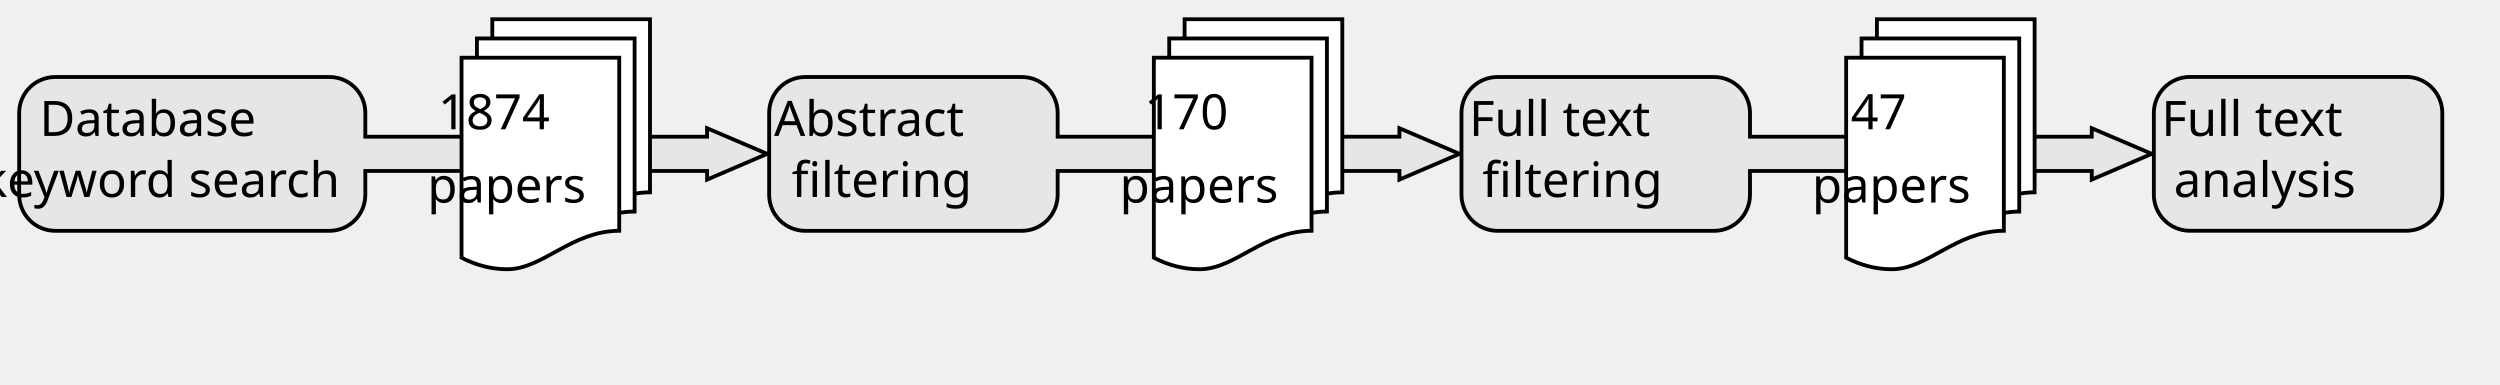
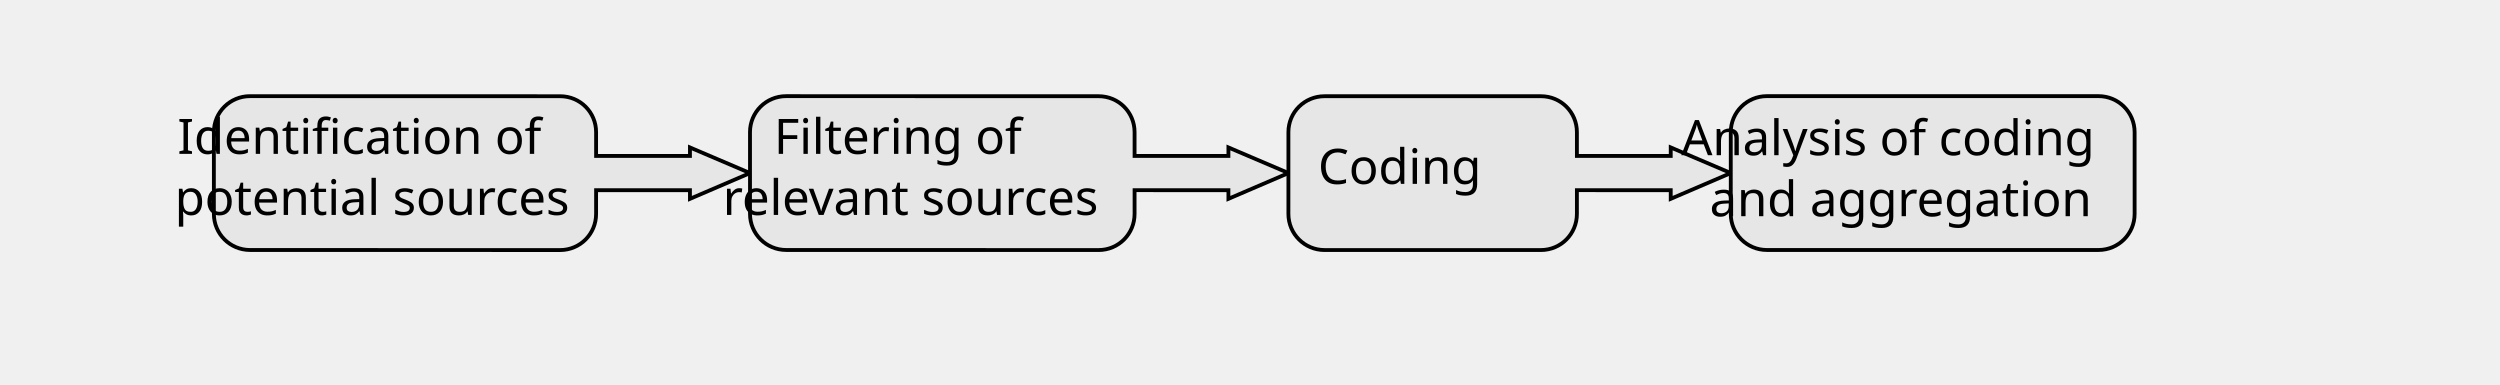
<svg xmlns="http://www.w3.org/2000/svg" id="svg3862" version="1.1" width="460.63" height="70.866" xml:space="preserve">
  <defs id="defs3866">
    <clipPath clipPathUnits="userSpaceOnUse" id="clipPath3880">
      <path d="m 350,33.935 0,-2.48 -83.828,0 0,-7.371 83.828,0 0,-2.481 14.121,6.16 L 350,33.935 z" id="path3882" />
    </clipPath>
    <clipPath clipPathUnits="userSpaceOnUse" id="clipPath3888">
      <path d="M 0,0 630,0 630,57 0,57 0,0 z" id="path3890" />
    </clipPath>
    <clipPath clipPathUnits="userSpaceOnUse" id="clipPath3892">
      <path d="M 0,0 630,0 630,57 0,57 0,0 z" id="path3894" />
    </clipPath>
    <clipPath clipPathUnits="userSpaceOnUse" id="clipPath3922">
      <path d="m 530.898,33.935 0,-2.48 -83.839,0 0,-7.371 83.839,0 0,-2.481 14.114,6.16 -14.114,6.172 z" id="path3924" />
    </clipPath>
    <clipPath clipPathUnits="userSpaceOnUse" id="clipPath3930">
      <path d="M 0,0 630,0 630,57 0,57 0,0 z" id="path3932" />
    </clipPath>
    <clipPath clipPathUnits="userSpaceOnUse" id="clipPath3934">
      <path d="M 0,0 630,0 630,57 0,57 0,0 z" id="path3936" />
    </clipPath>
    <clipPath clipPathUnits="userSpaceOnUse" id="clipPath3964">
      <path d="m 168.461,33.935 0,-2.48 -83.832,0 0,-7.371 83.832,0 0,-2.481 14.117,6.16 -14.117,6.172 z" id="path3966" />
    </clipPath>
    <clipPath clipPathUnits="userSpaceOnUse" id="clipPath3972">
      <path d="M 0,0 630,0 630,57 0,57 0,0 z" id="path3974" />
    </clipPath>
    <clipPath clipPathUnits="userSpaceOnUse" id="clipPath3976">
      <path d="M 0,0 630,0 630,57 0,57 0,0 z" id="path3978" />
    </clipPath>
    <clipPath clipPathUnits="userSpaceOnUse" id="clipPath4006">
      <path d="m 1.602,44.306 83.676,0 0,-33.082 -83.676,0 0,33.082 z" id="path4008" />
    </clipPath>
    <clipPath clipPathUnits="userSpaceOnUse" id="clipPath4014">
      <path d="M 0,0 630,0 630,57 0,57 0,0 z" id="path4016" />
    </clipPath>
    <clipPath clipPathUnits="userSpaceOnUse" id="clipPath4018">
      <path d="M 0,0 630,0 630,57 0,57 0,0 z" id="path4020" />
    </clipPath>
    <clipPath clipPathUnits="userSpaceOnUse" id="clipPath4046">
      <path d="M 0,0 630,0 630,57 0,57 0,0 z" id="path4048" />
    </clipPath>
    <clipPath clipPathUnits="userSpaceOnUse" id="clipPath4066">
      <path d="M 0,0 630,0 630,57 0,57 0,0 z" id="path4068" />
    </clipPath>
    <clipPath clipPathUnits="userSpaceOnUse" id="clipPath4088">
      <path d="m 182.57,44.306 83.676,0 0,-33.082 -83.676,0 0,33.082 z" id="path4090" />
    </clipPath>
    <clipPath clipPathUnits="userSpaceOnUse" id="clipPath4096">
      <path d="M 0,0 630,0 630,57 0,57 0,0 z" id="path4098" />
    </clipPath>
    <clipPath clipPathUnits="userSpaceOnUse" id="clipPath4100">
      <path d="M 0,0 630,0 630,57 0,57 0,0 z" id="path4102" />
    </clipPath>
    <clipPath clipPathUnits="userSpaceOnUse" id="clipPath4130">
      <path d="M 0,0 630,0 630,57 0,57 0,0 z" id="path4132" />
    </clipPath>
    <clipPath clipPathUnits="userSpaceOnUse" id="clipPath4154">
      <path d="m 363.551,44.306 83.676,0 0,-33.082 -83.676,0 0,33.082 z" id="path4156" />
    </clipPath>
    <clipPath clipPathUnits="userSpaceOnUse" id="clipPath4162">
      <path d="M 0,0 630,0 630,57 0,57 0,0 z" id="path4164" />
    </clipPath>
    <clipPath clipPathUnits="userSpaceOnUse" id="clipPath4166">
      <path d="M 0,0 630,0 630,57 0,57 0,0 z" id="path4168" />
    </clipPath>
    <clipPath clipPathUnits="userSpaceOnUse" id="clipPath4196">
      <path d="M 0,0 630,0 630,57 0,57 0,0 z" id="path4198" />
    </clipPath>
    <clipPath clipPathUnits="userSpaceOnUse" id="clipPath4220">
      <path d="m 544.52,43.658 83.676,0 0,-31.781 -83.676,0 0,31.781 z" id="path4222" />
    </clipPath>
    <clipPath clipPathUnits="userSpaceOnUse" id="clipPath4228">
      <path d="M 0,0 630,0 630,57 0,57 0,0 z" id="path4230" />
    </clipPath>
    <clipPath clipPathUnits="userSpaceOnUse" id="clipPath4232">
      <path d="M 0,0 630,0 630,57 0,57 0,0 z" id="path4234" />
    </clipPath>
    <clipPath clipPathUnits="userSpaceOnUse" id="clipPath4262">
      <path d="M 0,0 630,0 630,57 0,57 0,0 z" id="path4264" />
    </clipPath>
    <clipPath clipPathUnits="userSpaceOnUse" id="clipPath4292">
      <path d="M 0,0 630,0 630,57 0,57 0,0 z" id="path4294" />
    </clipPath>
    <clipPath clipPathUnits="userSpaceOnUse" id="clipPath4310">
      <path d="M 0,0 630,0 630,57 0,57 0,0 z" id="path4312" />
    </clipPath>
    <clipPath clipPathUnits="userSpaceOnUse" id="clipPath4338">
      <path d="M 0,0 630,0 630,57 0,57 0,0 z" id="path4340" />
    </clipPath>
    <clipPath clipPathUnits="userSpaceOnUse" id="clipPath4356">
      <path d="M 0,0 630,0 630,57 0,57 0,0 z" id="path4358" />
    </clipPath>
    <clipPath clipPathUnits="userSpaceOnUse" id="clipPath4384">
      <path d="M 0,0 630,0 630,57 0,57 0,0 z" id="path4386" />
    </clipPath>
    <clipPath clipPathUnits="userSpaceOnUse" id="clipPath4402">
      <path d="M 0,0 630,0 630,57 0,57 0,0 z" id="path4404" />
    </clipPath>
  </defs>
  <g id="g3870" transform="matrix(1.25,0,0,-1.25,0,70.86626)">
-     <path style="fill:#e6e6e6;fill-opacity:1;stroke:#000000;stroke-width:0.709;stroke-miterlimit:4;stroke-opacity:1;stroke-dasharray:none" d="M 10.188 14.188 C 6.507 14.188 3.531 17.132 3.531 20.812 L 3.531 35.875 C 3.531 39.556 6.507 42.531 10.188 42.531 L 60.688 42.531 C 64.368 42.531 67.312 39.556 67.312 35.875 L 67.312 31.5 L 130.281 31.5 L 130.281 33.094 L 141.344 28.344 L 130.281 23.625 L 130.281 25.188 L 67.312 25.188 L 67.312 20.812 C 67.312 17.132 64.368 14.188 60.688 14.188 L 10.188 14.188 z " transform="matrix(0.8,0,0,-0.8,0,56.69301)" id="rect4416" />
-     <path style="fill:#e6e6e6;fill-opacity:1;stroke:#000000;stroke-width:0.709;stroke-miterlimit:4;stroke-opacity:1;stroke-dasharray:none" d="M 148.375 14.188 C 144.694 14.188 141.719 17.132 141.719 20.812 L 141.719 35.875 C 141.719 39.556 144.694 42.531 148.375 42.531 L 188.25 42.531 C 191.931 42.531 194.875 39.556 194.875 35.875 L 194.875 31.5 L 257.844 31.5 L 257.844 33.094 L 268.906 28.344 L 257.844 23.625 L 257.844 25.188 L 194.875 25.188 L 194.875 20.812 C 194.875 17.132 191.931 14.188 188.25 14.188 L 148.375 14.188 z " transform="matrix(0.8,0,0,-0.8,0,56.69301)" id="rect4416-1" />
-     <text xml:space="preserve" style="font-size:7.2px;font-style:normal;font-variant:normal;font-weight:normal;font-stretch:normal;text-align:center;line-height:125%;letter-spacing:0px;word-spacing:0px;text-anchor:middle;fill:#000000;fill-opacity:1;stroke:none;font-family:CMU Sans Serif Demi Condensed;-inkscape-font-specification:CMU Sans Serif Demi Condensed;stroke-width:0.567;stroke-miterlimit:4;stroke-dasharray:none" x="28.341" y="-36.655" id="text5134" transform="scale(1,-1)">
-       <tspan id="tspan5136" x="28.341" y="-36.655" style="font-size:7.2px;font-style:normal;font-variant:normal;font-weight:500;font-stretch:normal;text-align:center;text-anchor:middle;font-family:CMU Sans Serif;-inkscape-font-specification:CMU Sans Serif Medium;stroke-width:0.567;stroke-miterlimit:4;stroke-dasharray:none">Database</tspan>
-       <tspan x="28.341" y="-27.655" id="tspan5138" style="font-size:7.2px;font-style:normal;font-variant:normal;font-weight:500;font-stretch:normal;text-align:center;text-anchor:middle;font-family:CMU Sans Serif;-inkscape-font-specification:CMU Sans Serif Medium;stroke-width:0.567;stroke-miterlimit:4;stroke-dasharray:none">keyword search</tspan>
+     <path style="fill:#e6e6e6;fill-opacity:1;stroke:#000000;stroke-width:0.567;stroke-miterlimit:4;stroke-opacity:1;stroke-dasharray:none" d="m 36.85,42.518 c -2.944,5.96e-4 -5.325,-2.356 -5.325,-5.3 l 0,-12.05 c 0,-2.944 2.381,-5.324 5.325,-5.325 l 45.715,-0.009 c 2.944,-5.96e-4 5.3,2.381 5.3,5.325 l 0,3.5 13.835,-0.002 0,-1.275 8.85,3.8 -8.85,3.775 0,-1.25 -13.835,0.002 0,3.5 c 0,2.944 -2.356,5.299 -5.3,5.3 z" id="rect4416" />
+     <path style="fill:#e6e6e6;fill-opacity:1;stroke:#000000;stroke-width:0.567;stroke-miterlimit:4;stroke-opacity:1;stroke-dasharray:none" d="m 115.876,42.52 c -2.944,5.94e-4 -5.325,-2.356 -5.325,-5.3 l 0,-12.05 c 0,-2.944 2.381,-5.324 5.325,-5.325 l 46.062,-0.009 c 2.944,-5.94e-4 5.3,2.381 5.3,5.325 l 0,3.5 13.833,-0.002 0,-1.275 8.85,3.8 -8.85,3.775 0,-1.25 -13.833,0.002 0,3.5 c 0,2.944 -2.356,5.299 -5.3,5.3 z" id="rect4416-1" />
+     <text xml:space="preserve" style="font-size:7.2px;font-style:normal;font-variant:normal;font-weight:normal;font-stretch:normal;text-align:center;line-height:125%;letter-spacing:0px;word-spacing:0px;text-anchor:middle;fill:#000000;fill-opacity:1;stroke:none;font-family:CMU Sans Serif Demi Condensed;-inkscape-font-specification:CMU Sans Serif Demi Condensed" x="59.528" y="-34.016" id="text5134" transform="scale(1,-1)">
+       <tspan x="59.528" y="-34.016" id="tspan5138" style="font-size:7.2px;font-style:normal;font-variant:normal;font-weight:500;font-stretch:normal;text-align:center;text-anchor:middle;font-family:CMU Sans Serif;-inkscape-font-specification:CMU Sans Serif Medium">Identification of</tspan>
+       <tspan x="59.528" y="-25.016" style="font-size:7.2px;font-style:normal;font-variant:normal;font-weight:500;font-stretch:normal;text-align:center;text-anchor:middle;font-family:CMU Sans Serif;-inkscape-font-specification:CMU Sans Serif Medium" id="tspan3091">potential sources</tspan>
    </text>
-     <path style="fill:#ffffff;fill-opacity:1;stroke:#000000;stroke-width:0.567;stroke-linecap:butt;stroke-linejoin:miter;stroke-miterlimit:4;stroke-opacity:1;stroke-dasharray:none" d="m 72.567,53.858 23.244,10e-7 0,-25.512 c -7.06,-0.04 -11.195,-5.621 -16.441,-5.669 -2.366,-0.022 -4.677,0.595 -6.803,1.701 z" id="path5311-3" />
-     <path style="fill:#ffffff;fill-opacity:1;stroke:#000000;stroke-width:0.567;stroke-linecap:butt;stroke-linejoin:miter;stroke-miterlimit:4;stroke-opacity:1;stroke-dasharray:none" d="m 70.299,51.024 23.244,10e-7 0,-25.512 c -7.06,-0.04 -11.195,-5.621 -16.441,-5.669 -2.366,-0.022 -4.677,0.595 -6.803,1.701 z" id="path5311-5" />
-     <path style="fill:#ffffff;fill-opacity:1;stroke:#000000;stroke-width:0.567;stroke-linecap:butt;stroke-linejoin:miter;stroke-miterlimit:4;stroke-opacity:1;stroke-dasharray:none" d="m 68.031,48.189 23.244,10e-7 0,-25.512 c -7.06,-0.04 -11.195,-5.621 -16.441,-5.669 -2.366,-0.022 -4.677,0.595 -6.803,1.701 z" id="path5311" />
-     <text xml:space="preserve" style="font-size:7.2px;font-style:normal;font-variant:normal;font-weight:normal;font-stretch:normal;text-align:center;line-height:150%;letter-spacing:0px;word-spacing:0px;text-anchor:middle;fill:#000000;fill-opacity:1;stroke:none;font-family:CMU Sans Serif;-inkscape-font-specification:CMU Sans Serif;stroke-width:0.567;stroke-miterlimit:4;stroke-dasharray:none" x="79.37" y="-37.638" id="text5140" transform="scale(1,-1)">
-       <tspan id="tspan5142" x="79.37" y="-37.638">1874</tspan>
-       <tspan x="79.37" y="-26.838" id="tspan5144">papers</tspan>
+     <text xml:space="preserve" style="font-size:7.2px;font-style:normal;font-variant:normal;font-weight:normal;font-stretch:normal;text-align:center;line-height:125%;letter-spacing:0px;word-spacing:0px;text-anchor:middle;fill:#000000;fill-opacity:1;stroke:none;font-family:CMU Sans Serif Demi Condensed;-inkscape-font-specification:CMU Sans Serif Demi Condensed" x="138.898" y="-34.016" id="text5134-7" transform="scale(1,-1)">
+       <tspan x="138.898" y="-34.016" id="tspan5138-2" style="font-size:7.2px;font-style:normal;font-variant:normal;font-weight:500;font-stretch:normal;text-align:center;text-anchor:middle;font-family:CMU Sans Serif;-inkscape-font-specification:CMU Sans Serif Medium">Filtering of</tspan>
+       <tspan x="138.898" y="-25.016" style="font-size:7.2px;font-style:normal;font-variant:normal;font-weight:500;font-stretch:normal;text-align:center;text-anchor:middle;font-family:CMU Sans Serif;-inkscape-font-specification:CMU Sans Serif Medium" id="tspan5172">relevant sources</tspan>
    </text>
-     <text xml:space="preserve" style="font-size:7.2px;font-style:normal;font-variant:normal;font-weight:normal;font-stretch:normal;text-align:center;line-height:125%;letter-spacing:0px;word-spacing:0px;text-anchor:middle;fill:#000000;fill-opacity:1;stroke:none;font-family:CMU Sans Serif Demi Condensed;-inkscape-font-specification:CMU Sans Serif Demi Condensed;stroke-width:0.567;stroke-miterlimit:4;stroke-dasharray:none" x="134.654" y="-36.658" id="text5134-7" transform="scale(1,-1)">
-       <tspan x="134.654" y="-36.658" id="tspan5138-2" style="font-size:7.2px;font-style:normal;font-variant:normal;font-weight:500;font-stretch:normal;text-align:center;text-anchor:middle;font-family:CMU Sans Serif;-inkscape-font-specification:CMU Sans Serif Medium;stroke-width:0.567;stroke-miterlimit:4;stroke-dasharray:none">Abstract</tspan>
-       <tspan x="134.654" y="-27.658" style="font-size:7.2px;font-style:normal;font-variant:normal;font-weight:500;font-stretch:normal;text-align:center;text-anchor:middle;font-family:CMU Sans Serif;-inkscape-font-specification:CMU Sans Serif Medium;stroke-width:0.567;stroke-miterlimit:4;stroke-dasharray:none" id="tspan5172">filtering</tspan>
+     <path style="fill:#e6e6e6;fill-opacity:1;stroke:#000000;stroke-width:0.567;stroke-miterlimit:4;stroke-opacity:1;stroke-dasharray:none" d="m 195.238,42.511 c -2.944,0 -5.325,-2.356 -5.325,-5.3 l 0,-12.05 c 0,-2.944 2.381,-5.325 5.325,-5.325 l 31.9,0 c 2.944,0 5.3,2.381 5.3,5.325 l 0,3.5 13.83,-0.002 0,-1.275 8.85,3.8 -8.85,3.775 0,-1.25 -13.83,0.002 0,3.5 c 0,2.944 -2.356,5.3 -5.3,5.3 z" id="rect4416-1-1" />
+     <text xml:space="preserve" style="font-size:7.2px;font-style:normal;font-variant:normal;font-weight:normal;font-stretch:normal;text-align:center;line-height:125%;letter-spacing:0px;word-spacing:0px;text-anchor:middle;fill:#000000;fill-opacity:1;stroke:none;font-family:CMU Sans Serif Demi Condensed;-inkscape-font-specification:CMU Sans Serif Demi Condensed" x="210.998" y="-29.583" id="text5134-7-7" transform="scale(1,-1)">
+       <tspan x="210.998" y="-29.583" style="font-size:7.2px;font-style:normal;font-variant:normal;font-weight:500;font-stretch:normal;text-align:center;text-anchor:middle;font-family:CMU Sans Serif;-inkscape-font-specification:CMU Sans Serif Medium" id="tspan5172-3">Coding</tspan>
    </text>
-     <path style="fill:#ffffff;fill-opacity:1;stroke:#000000;stroke-width:0.567;stroke-linecap:butt;stroke-linejoin:miter;stroke-miterlimit:4;stroke-opacity:1;stroke-dasharray:none" d="m 174.614,53.858 23.244,10e-7 0,-25.512 c -7.06,-0.04 -11.195,-5.621 -16.441,-5.669 -2.366,-0.022 -4.677,0.595 -6.803,1.701 z" id="path5311-3-4" />
-     <path style="fill:#ffffff;fill-opacity:1;stroke:#000000;stroke-width:0.567;stroke-linecap:butt;stroke-linejoin:miter;stroke-miterlimit:4;stroke-opacity:1;stroke-dasharray:none" d="m 172.346,51.024 23.244,10e-7 0,-25.512 c -7.06,-0.04 -11.195,-5.621 -16.441,-5.669 -2.366,-0.022 -4.677,0.595 -6.803,1.701 z" id="path5311-5-8" />
-     <path style="fill:#ffffff;fill-opacity:1;stroke:#000000;stroke-width:0.567;stroke-linecap:butt;stroke-linejoin:miter;stroke-miterlimit:4;stroke-opacity:1;stroke-dasharray:none" d="m 170.079,48.189 23.244,10e-7 0,-25.512 c -7.06,-0.04 -11.195,-5.621 -16.441,-5.669 -2.366,-0.022 -4.677,0.595 -6.803,1.701 z" id="path5311-8" />
-     <text xml:space="preserve" style="font-size:7.2px;font-style:normal;font-variant:normal;font-weight:normal;font-stretch:normal;text-align:center;line-height:150%;letter-spacing:0px;word-spacing:0px;text-anchor:middle;fill:#000000;fill-opacity:1;stroke:none;font-family:CMU Sans Serif;-inkscape-font-specification:CMU Sans Serif;stroke-width:0.567;stroke-miterlimit:4;stroke-dasharray:none" x="181.417" y="-37.638" id="text5140-2" transform="scale(1,-1)">
-       <tspan id="tspan5142-6" x="181.417" y="-37.638">170</tspan>
-       <tspan x="181.417" y="-26.838" id="tspan5144-1">papers</tspan>
-     </text>
-     <path style="fill:#e6e6e6;fill-opacity:1;stroke:#000000;stroke-width:0.709;stroke-miterlimit:4;stroke-opacity:1;stroke-dasharray:none" d="M 275.938 14.188 C 272.257 14.188 269.281 17.132 269.281 20.812 L 269.281 35.875 C 269.281 39.556 272.257 42.531 275.938 42.531 L 315.812 42.531 C 319.493 42.531 322.438 39.556 322.438 35.875 L 322.438 31.5 L 385.406 31.5 L 385.406 33.094 L 396.469 28.344 L 385.406 23.625 L 385.406 25.188 L 322.438 25.188 L 322.438 20.812 C 322.438 17.132 319.493 14.188 315.812 14.188 L 275.938 14.188 z " transform="matrix(0.8,0,0,-0.8,0,56.69301)" id="rect4416-1-1" />
-     <text xml:space="preserve" style="font-size:7.2px;font-style:normal;font-variant:normal;font-weight:normal;font-stretch:normal;text-align:center;line-height:125%;letter-spacing:0px;word-spacing:0px;text-anchor:middle;fill:#000000;fill-opacity:1;stroke:none;font-family:CMU Sans Serif Demi Condensed;-inkscape-font-specification:CMU Sans Serif Demi Condensed;stroke-width:0.567;stroke-miterlimit:4;stroke-dasharray:none" x="236.46" y="-36.658" id="text5134-7-7" transform="scale(1,-1)">
-       <tspan x="236.46" y="-36.658" id="tspan5138-2-3" style="font-size:7.2px;font-style:normal;font-variant:normal;font-weight:500;font-stretch:normal;text-align:center;text-anchor:middle;font-family:CMU Sans Serif;-inkscape-font-specification:CMU Sans Serif Medium;stroke-width:0.567;stroke-miterlimit:4;stroke-dasharray:none">Full text</tspan>
-       <tspan x="236.46" y="-27.658" style="font-size:7.2px;font-style:normal;font-variant:normal;font-weight:500;font-stretch:normal;text-align:center;text-anchor:middle;font-family:CMU Sans Serif;-inkscape-font-specification:CMU Sans Serif Medium;stroke-width:0.567;stroke-miterlimit:4;stroke-dasharray:none" id="tspan5172-3">filtering</tspan>
-     </text>
-     <rect style="fill:#e6e6e6;fill-opacity:1;stroke:#000000;stroke-width:0.567;stroke-miterlimit:4;stroke-opacity:1;stroke-dasharray:none" id="rect4416-1-84" width="42.52" height="22.677" x="317.48" y="-45.354" ry="5.315" transform="scale(1,-1)" />
-     <text xml:space="preserve" style="font-size:7.2px;font-style:normal;font-variant:normal;font-weight:normal;font-stretch:normal;text-align:center;line-height:125%;letter-spacing:0px;word-spacing:0px;text-anchor:middle;fill:#000000;fill-opacity:1;stroke:none;font-family:CMU Sans Serif Demi Condensed;-inkscape-font-specification:CMU Sans Serif Demi Condensed;stroke-width:0.567;stroke-miterlimit:4;stroke-dasharray:none" x="338.507" y="-36.655" id="text5134-7-2" transform="scale(1,-1)">
-       <tspan x="338.507" y="-36.655" style="font-size:7.2px;font-style:normal;font-variant:normal;font-weight:500;font-stretch:normal;text-align:center;text-anchor:middle;font-family:CMU Sans Serif;-inkscape-font-specification:CMU Sans Serif Medium;stroke-width:0.567;stroke-miterlimit:4;stroke-dasharray:none" id="tspan5172-5">Full text</tspan>
-       <tspan x="338.507" y="-27.655" style="font-size:7.2px;font-style:normal;font-variant:normal;font-weight:500;font-stretch:normal;text-align:center;text-anchor:middle;font-family:CMU Sans Serif;-inkscape-font-specification:CMU Sans Serif Medium;stroke-width:0.567;stroke-miterlimit:4;stroke-dasharray:none" id="tspan5254">analysis</tspan>
-     </text>
-     <path style="fill:#ffffff;fill-opacity:1;stroke:#000000;stroke-width:0.567;stroke-linecap:butt;stroke-linejoin:miter;stroke-miterlimit:4;stroke-opacity:1;stroke-dasharray:none" d="m 276.661,53.858 23.244,10e-7 0,-25.512 c -7.06,-0.04 -11.195,-5.621 -16.441,-5.669 -2.366,-0.022 -4.677,0.595 -6.803,1.701 z" id="path5311-3-0" />
-     <path style="fill:#ffffff;fill-opacity:1;stroke:#000000;stroke-width:0.567;stroke-linecap:butt;stroke-linejoin:miter;stroke-miterlimit:4;stroke-opacity:1;stroke-dasharray:none" d="m 274.394,51.024 23.244,10e-7 0,-25.512 c -7.06,-0.04 -11.195,-5.621 -16.441,-5.669 -2.366,-0.022 -4.677,0.595 -6.803,1.701 z" id="path5311-5-7" />
-     <path style="fill:#ffffff;fill-opacity:1;stroke:#000000;stroke-width:0.567;stroke-linecap:butt;stroke-linejoin:miter;stroke-miterlimit:4;stroke-opacity:1;stroke-dasharray:none" d="m 272.126,48.189 23.244,10e-7 0,-25.512 c -7.06,-0.04 -11.195,-5.621 -16.441,-5.669 -2.366,-0.022 -4.677,0.595 -6.803,1.701 z" id="path5311-9" />
-     <text xml:space="preserve" style="font-size:7.2px;font-style:normal;font-variant:normal;font-weight:normal;font-stretch:normal;text-align:center;line-height:150%;letter-spacing:0px;word-spacing:0px;text-anchor:middle;fill:#000000;fill-opacity:1;stroke:none;font-family:CMU Sans Serif;-inkscape-font-specification:CMU Sans Serif" x="283.465" y="-37.638" id="text5140-9" transform="scale(1,-1)">
-       <tspan id="tspan5142-1" x="283.465" y="-37.638">47</tspan>
-       <tspan x="283.465" y="-26.838" id="tspan5144-9">papers</tspan>
+     <rect style="fill:#e6e6e6;fill-opacity:1;stroke:#000000;stroke-width:0.567;stroke-miterlimit:4;stroke-opacity:1;stroke-dasharray:none" id="rect4416-1-84" width="59.528" height="22.677" x="255.118" y="-42.522" ry="5.315" transform="scale(1,-1)" />
+     <text xml:space="preserve" style="font-size:7.2px;font-style:normal;font-variant:normal;font-weight:normal;font-stretch:normal;text-align:center;line-height:125%;letter-spacing:0px;word-spacing:0px;text-anchor:middle;fill:#000000;fill-opacity:1;stroke:none;font-family:CMU Sans Serif Demi Condensed;-inkscape-font-specification:CMU Sans Serif Demi Condensed" x="284.839" y="-33.822" id="text5134-7-2" transform="scale(1,-1)">
+       <tspan x="284.839" y="-33.822" style="font-size:7.2px;font-style:normal;font-variant:normal;font-weight:500;font-stretch:normal;text-align:center;text-anchor:middle;font-family:CMU Sans Serif;-inkscape-font-specification:CMU Sans Serif Medium" id="tspan5254">Analysis of coding</tspan>
+       <tspan x="284.839" y="-24.822" style="font-size:7.2px;font-style:normal;font-variant:normal;font-weight:500;font-stretch:normal;text-align:center;text-anchor:middle;font-family:CMU Sans Serif;-inkscape-font-specification:CMU Sans Serif Medium" id="tspan3103">and aggregation</tspan>
    </text>
  </g>
</svg>
